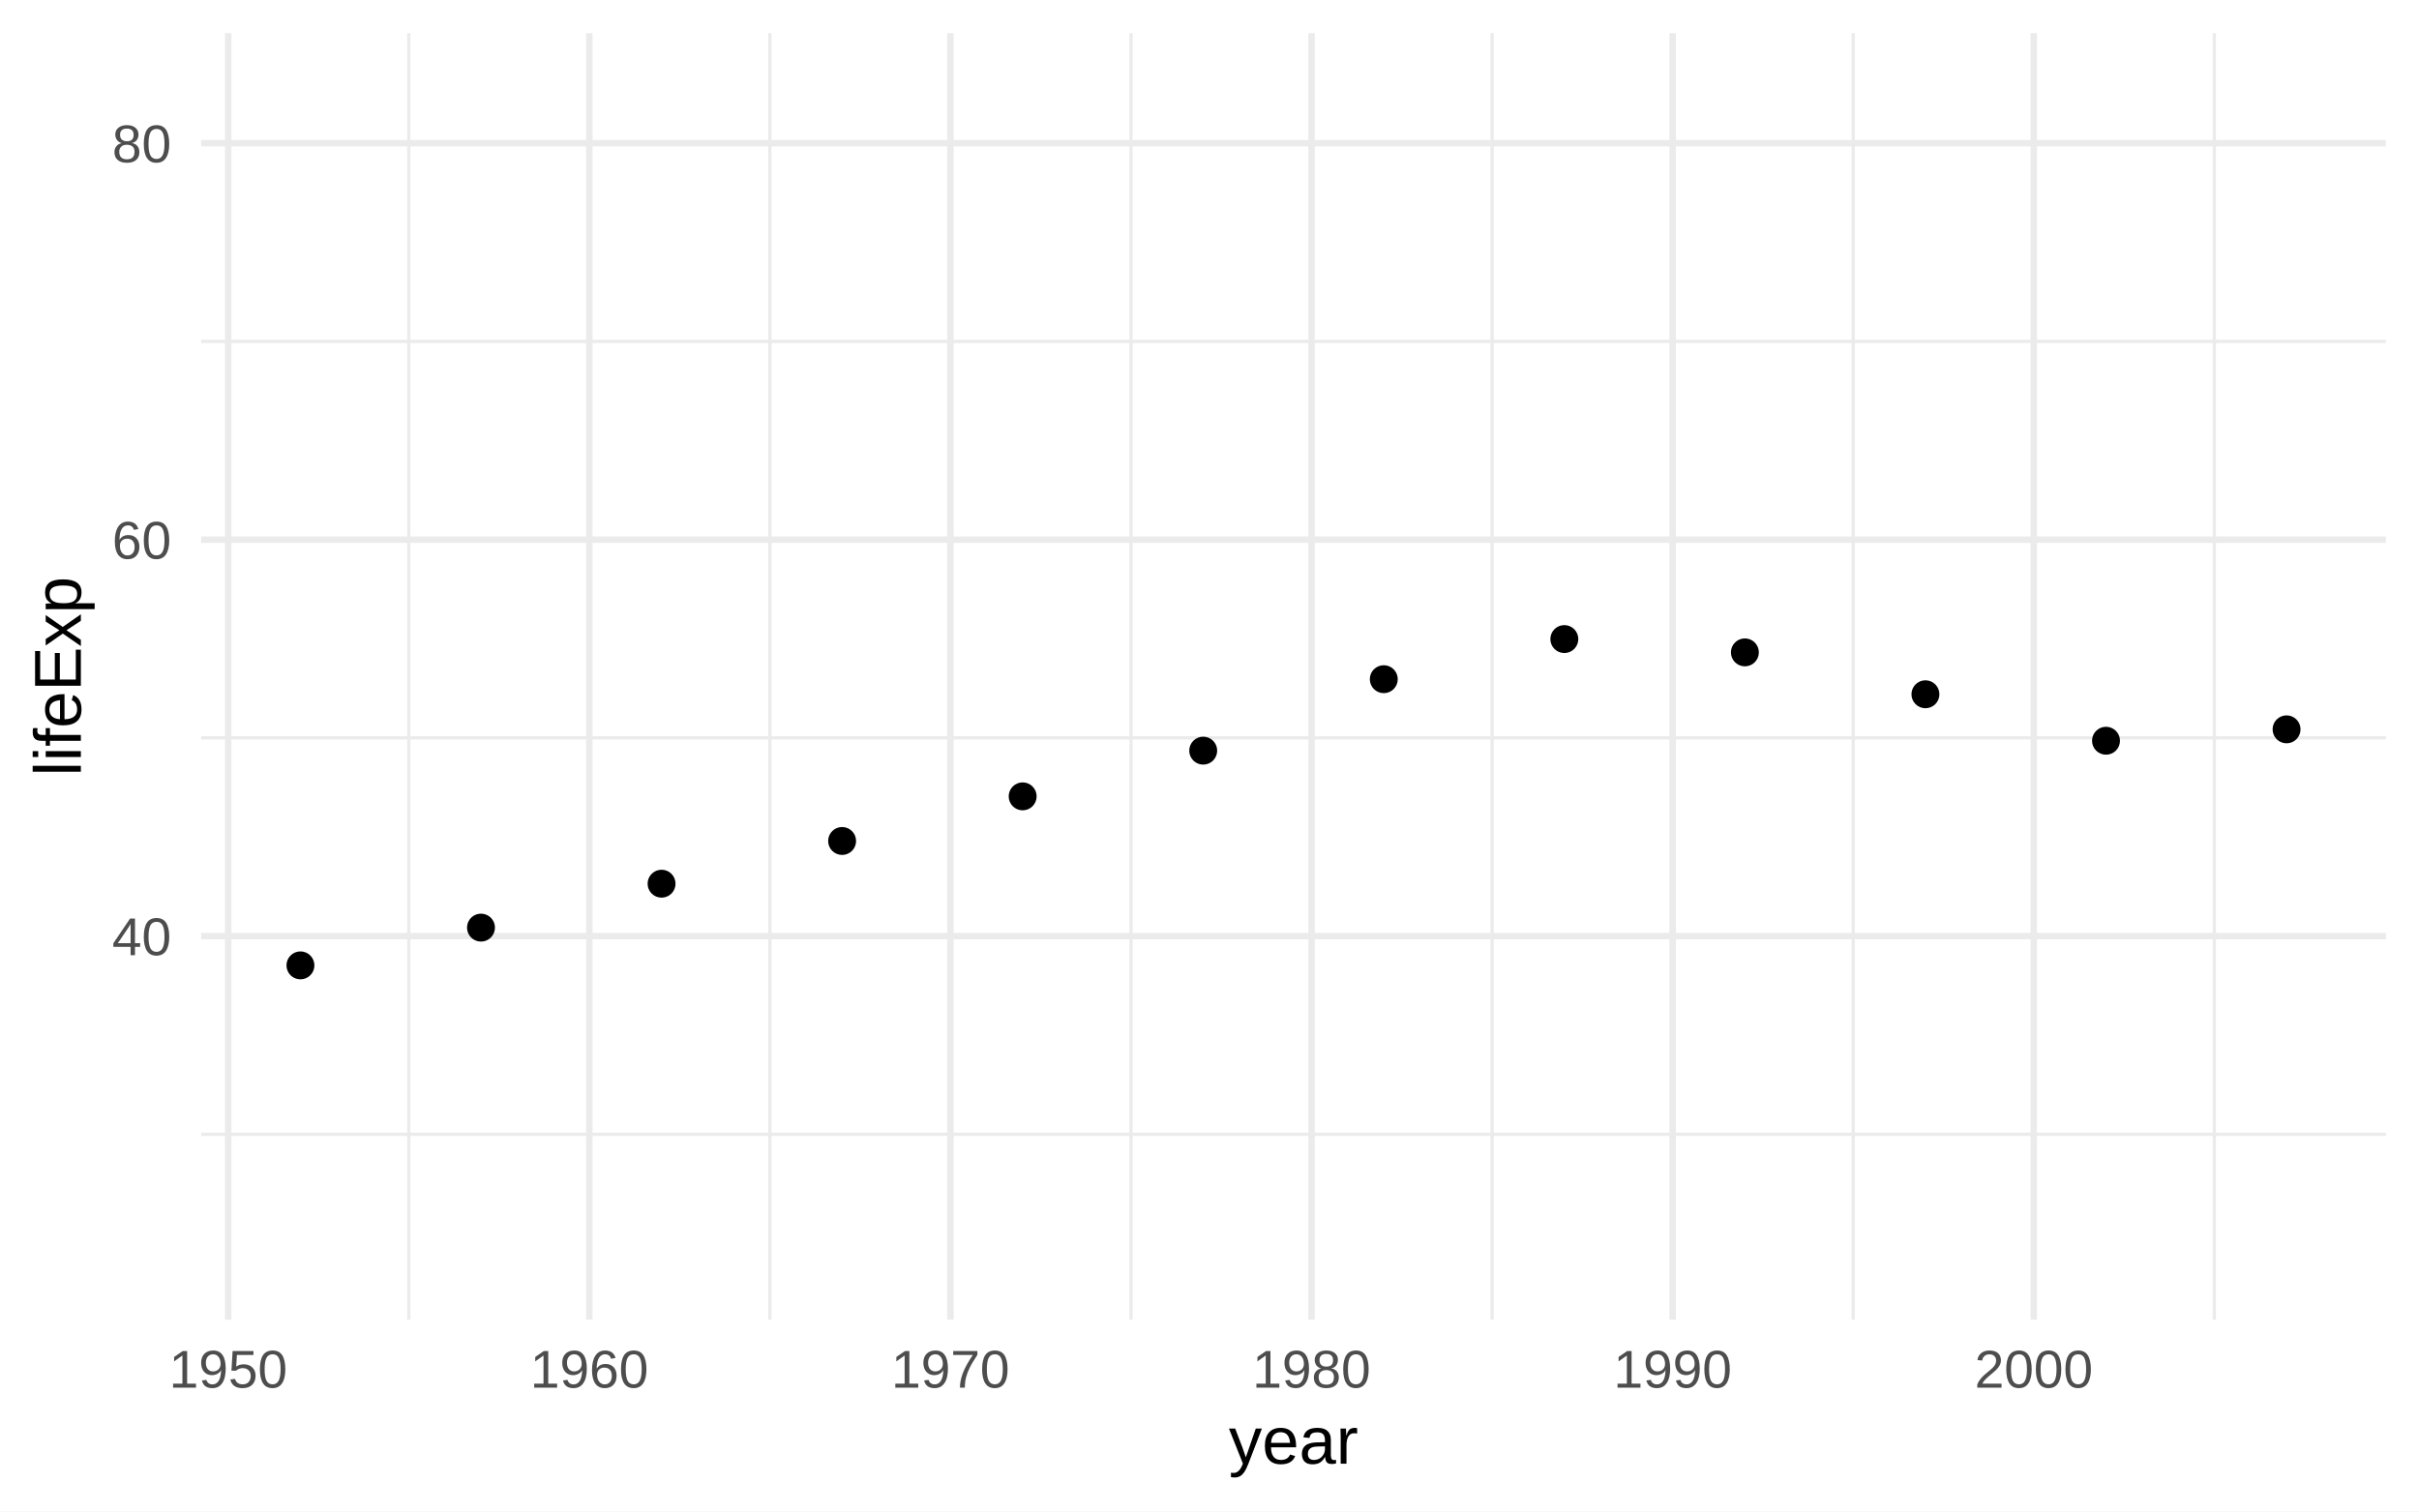
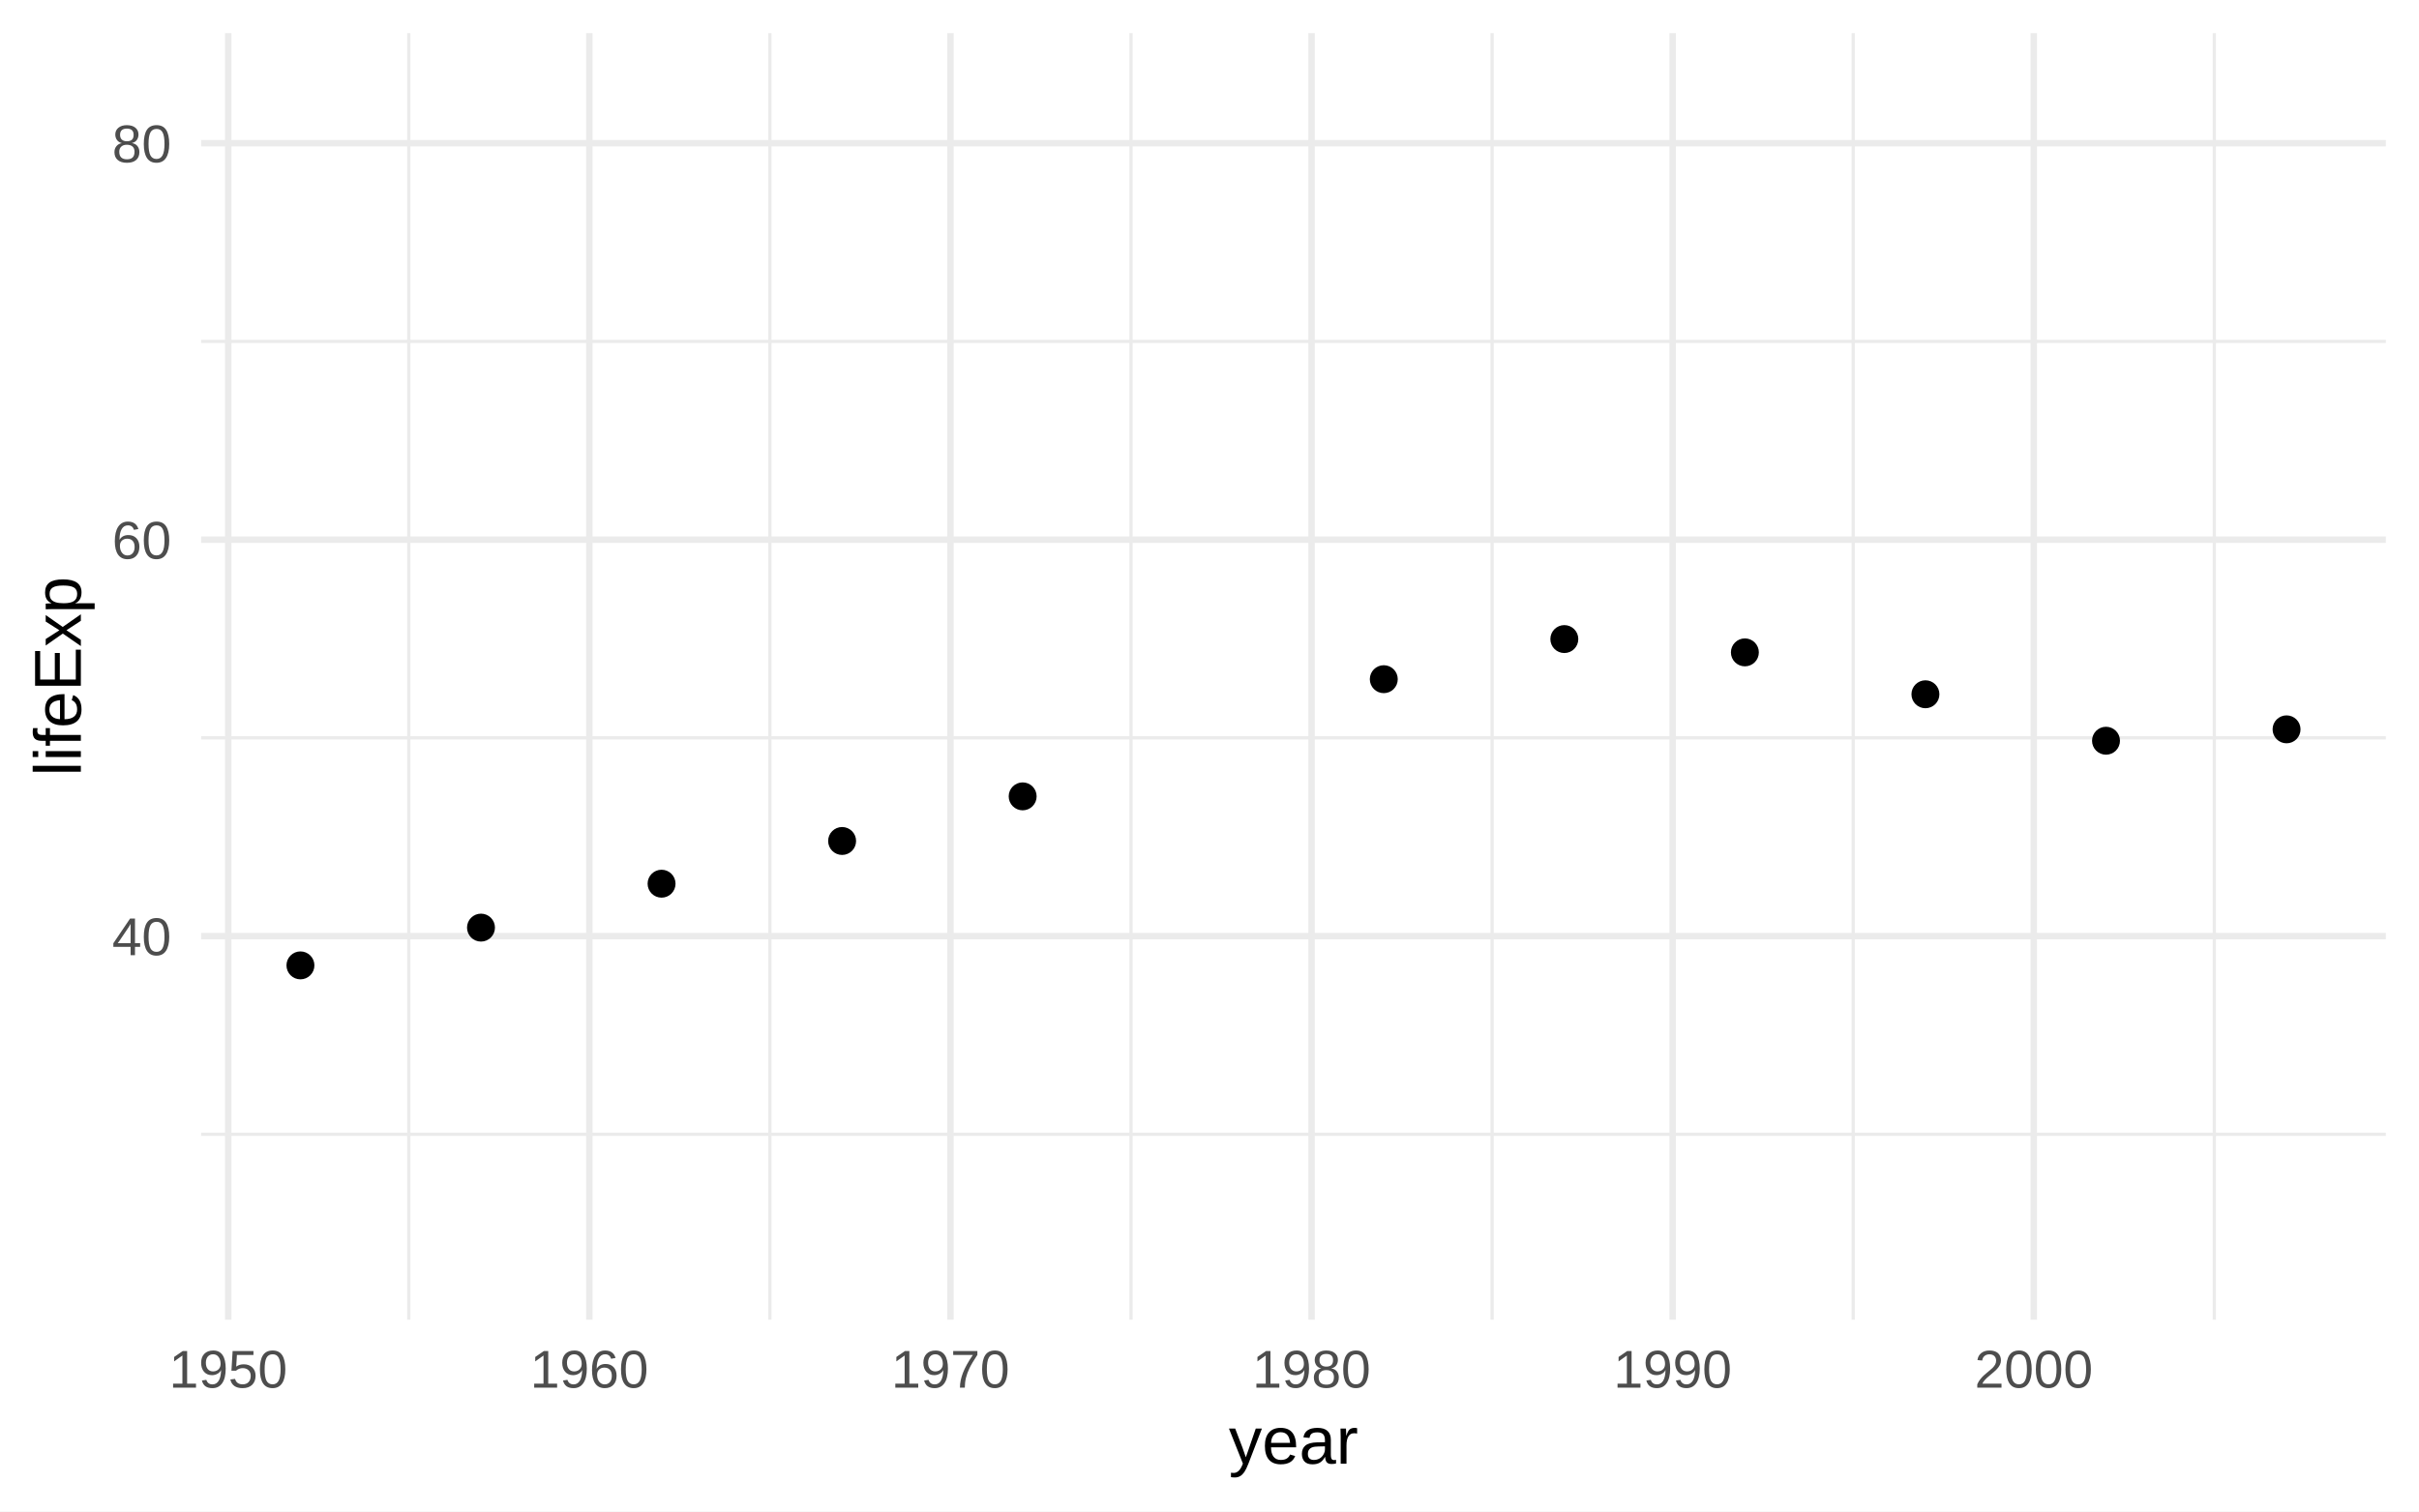
<svg xmlns="http://www.w3.org/2000/svg" class="svglite" width="800.00pt" height="500.00pt" viewBox="0 0 800.00 500.00">
  <defs>
    <style type="text/css">
    .svglite line, .svglite polyline, .svglite polygon, .svglite path, .svglite rect, .svglite circle {
      fill: none;
      stroke: #000000;
      stroke-linecap: round;
      stroke-linejoin: round;
      stroke-miterlimit: 10.00;
    }
    .svglite text {
      white-space: pre;
    }
  </style>
  </defs>
  <rect width="100%" height="100%" style="stroke: none; fill: #FFFFFF;" />
  <defs>
    <clipPath id="cpMC4wMHw4MDAuMDB8MC4wMHw1MDAuMDA=">
      <rect x="0.00" y="0.00" width="800.00" height="500.00" />
    </clipPath>
  </defs>
  <g clip-path="url(#cpMC4wMHw4MDAuMDB8MC4wMHw1MDAuMDA=)">
</g>
  <defs>
    <clipPath id="cpNjYuNTJ8Nzg5LjA0fDEwLjk2fDQzNi41NA==">
      <rect x="66.52" y="10.96" width="722.52" height="425.58" />
    </clipPath>
  </defs>
  <g clip-path="url(#cpNjYuNTJ8Nzg5LjA0fDEwLjk2fDQzNi41NA==)">
    <polyline points="66.52,375.22 789.04,375.22 " style="stroke-width: 1.07; stroke: #EBEBEB; stroke-linecap: butt;" />
    <polyline points="66.52,244.08 789.04,244.08 " style="stroke-width: 1.07; stroke: #EBEBEB; stroke-linecap: butt;" />
    <polyline points="66.52,112.94 789.04,112.94 " style="stroke-width: 1.07; stroke: #EBEBEB; stroke-linecap: butt;" />
    <polyline points="135.19,436.54 135.19,10.96 " style="stroke-width: 1.07; stroke: #EBEBEB; stroke-linecap: butt;" />
    <polyline points="254.61,436.54 254.61,10.96 " style="stroke-width: 1.07; stroke: #EBEBEB; stroke-linecap: butt;" />
    <polyline points="374.04,436.54 374.04,10.96 " style="stroke-width: 1.07; stroke: #EBEBEB; stroke-linecap: butt;" />
    <polyline points="493.46,436.54 493.46,10.96 " style="stroke-width: 1.07; stroke: #EBEBEB; stroke-linecap: butt;" />
    <polyline points="612.89,436.54 612.89,10.96 " style="stroke-width: 1.07; stroke: #EBEBEB; stroke-linecap: butt;" />
    <polyline points="732.31,436.54 732.31,10.96 " style="stroke-width: 1.07; stroke: #EBEBEB; stroke-linecap: butt;" />
    <polyline points="66.52,309.65 789.04,309.65 " style="stroke-width: 2.13; stroke: #EBEBEB; stroke-linecap: butt;" />
    <polyline points="66.52,178.51 789.04,178.51 " style="stroke-width: 2.13; stroke: #EBEBEB; stroke-linecap: butt;" />
    <polyline points="66.52,47.37 789.04,47.37 " style="stroke-width: 2.13; stroke: #EBEBEB; stroke-linecap: butt;" />
    <polyline points="75.48,436.54 75.48,10.96 " style="stroke-width: 2.13; stroke: #EBEBEB; stroke-linecap: butt;" />
    <polyline points="194.90,436.54 194.90,10.96 " style="stroke-width: 2.13; stroke: #EBEBEB; stroke-linecap: butt;" />
    <polyline points="314.33,436.54 314.33,10.96 " style="stroke-width: 2.13; stroke: #EBEBEB; stroke-linecap: butt;" />
    <polyline points="433.75,436.54 433.75,10.96 " style="stroke-width: 2.13; stroke: #EBEBEB; stroke-linecap: butt;" />
    <polyline points="553.18,436.54 553.18,10.96 " style="stroke-width: 2.13; stroke: #EBEBEB; stroke-linecap: butt;" />
    <polyline points="672.60,436.54 672.60,10.96 " style="stroke-width: 2.13; stroke: #EBEBEB; stroke-linecap: butt;" />
    <circle cx="99.36" cy="319.34" r="3.91" style="stroke-width: 1.42; fill: #000000;" />
    <circle cx="159.07" cy="306.85" r="3.91" style="stroke-width: 1.42; fill: #000000;" />
    <circle cx="218.79" cy="292.32" r="3.91" style="stroke-width: 1.42; fill: #000000;" />
    <circle cx="278.50" cy="278.19" r="3.91" style="stroke-width: 1.42; fill: #000000;" />
    <circle cx="338.21" cy="263.43" r="3.91" style="stroke-width: 1.42; fill: #000000;" />
-     <circle cx="397.92" cy="248.31" r="3.91" style="stroke-width: 1.42; fill: #000000;" />
    <circle cx="457.64" cy="224.67" r="3.91" style="stroke-width: 1.42; fill: #000000;" />
    <circle cx="517.35" cy="211.40" r="3.91" style="stroke-width: 1.42; fill: #000000;" />
    <circle cx="577.06" cy="215.80" r="3.91" style="stroke-width: 1.42; fill: #000000;" />
    <circle cx="636.77" cy="229.66" r="3.91" style="stroke-width: 1.42; fill: #000000;" />
    <circle cx="696.49" cy="245.03" r="3.91" style="stroke-width: 1.42; fill: #000000;" />
    <circle cx="756.20" cy="241.26" r="3.91" style="stroke-width: 1.42; fill: #000000;" />
  </g>
  <g clip-path="url(#cpMC4wMHw4MDAuMDB8MC4wMHw1MDAuMDA=)">
    <text x="56.66" y="315.96" text-anchor="end" style="font-size: 17.60px;fill: #4D4D4D; font-family: &quot;Arial&quot;;" textLength="19.57px" lengthAdjust="spacingAndGlyphs">40</text>
    <text x="56.66" y="184.82" text-anchor="end" style="font-size: 17.60px;fill: #4D4D4D; font-family: &quot;Arial&quot;;" textLength="19.57px" lengthAdjust="spacingAndGlyphs">60</text>
    <text x="56.66" y="53.68" text-anchor="end" style="font-size: 17.60px;fill: #4D4D4D; font-family: &quot;Arial&quot;;" textLength="19.57px" lengthAdjust="spacingAndGlyphs">80</text>
    <text x="75.48" y="459.02" text-anchor="middle" style="font-size: 17.60px;fill: #4D4D4D; font-family: &quot;Arial&quot;;" textLength="39.14px" lengthAdjust="spacingAndGlyphs">1950</text>
    <text x="194.90" y="459.02" text-anchor="middle" style="font-size: 17.60px;fill: #4D4D4D; font-family: &quot;Arial&quot;;" textLength="39.14px" lengthAdjust="spacingAndGlyphs">1960</text>
    <text x="314.33" y="459.02" text-anchor="middle" style="font-size: 17.60px;fill: #4D4D4D; font-family: &quot;Arial&quot;;" textLength="39.14px" lengthAdjust="spacingAndGlyphs">1970</text>
    <text x="433.75" y="459.02" text-anchor="middle" style="font-size: 17.60px;fill: #4D4D4D; font-family: &quot;Arial&quot;;" textLength="39.14px" lengthAdjust="spacingAndGlyphs">1980</text>
    <text x="553.18" y="459.02" text-anchor="middle" style="font-size: 17.60px;fill: #4D4D4D; font-family: &quot;Arial&quot;;" textLength="39.14px" lengthAdjust="spacingAndGlyphs">1990</text>
    <text x="672.60" y="459.02" text-anchor="middle" style="font-size: 17.60px;fill: #4D4D4D; font-family: &quot;Arial&quot;;" textLength="39.14px" lengthAdjust="spacingAndGlyphs">2000</text>
    <text x="427.78" y="484.17" text-anchor="middle" style="font-size: 22.00px; font-family: &quot;Arial&quot;;" textLength="42.80px" lengthAdjust="spacingAndGlyphs">year</text>
    <text transform="translate(26.74,223.75) rotate(-90)" text-anchor="middle" style="font-size: 22.00px; font-family: &quot;Arial&quot;;" textLength="66.03px" lengthAdjust="spacingAndGlyphs">lifeExp</text>
  </g>
</svg>
